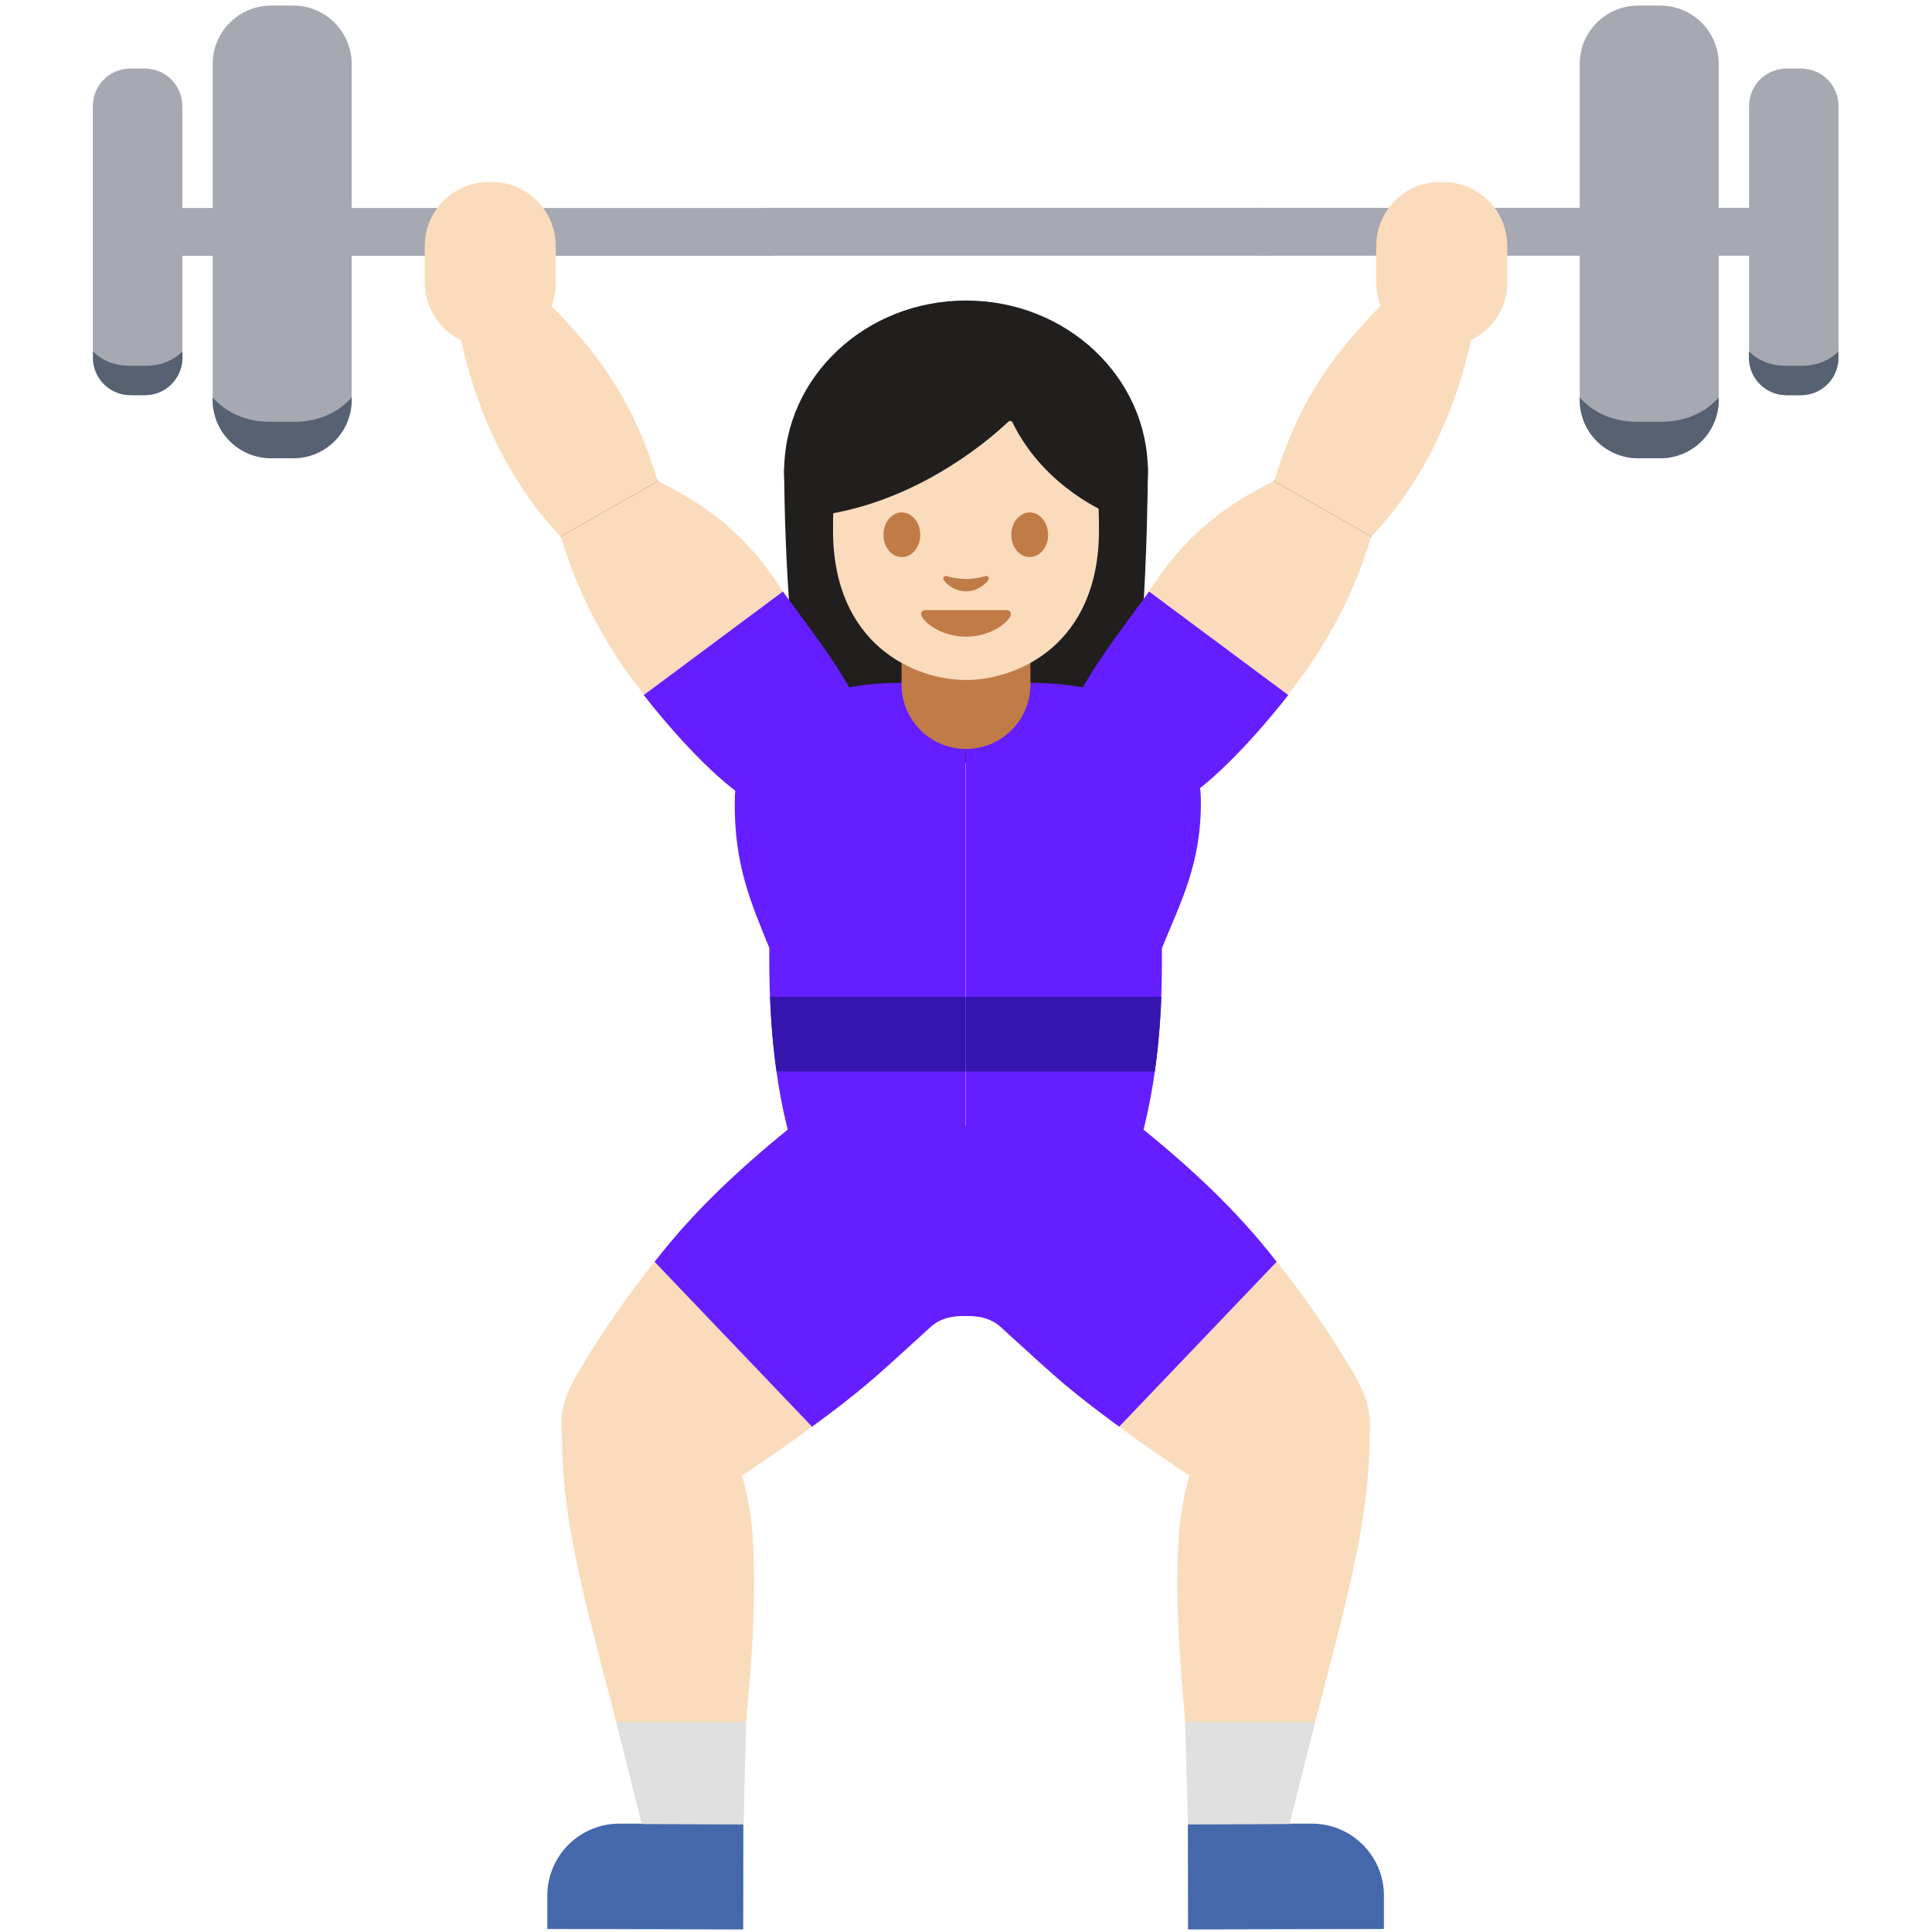
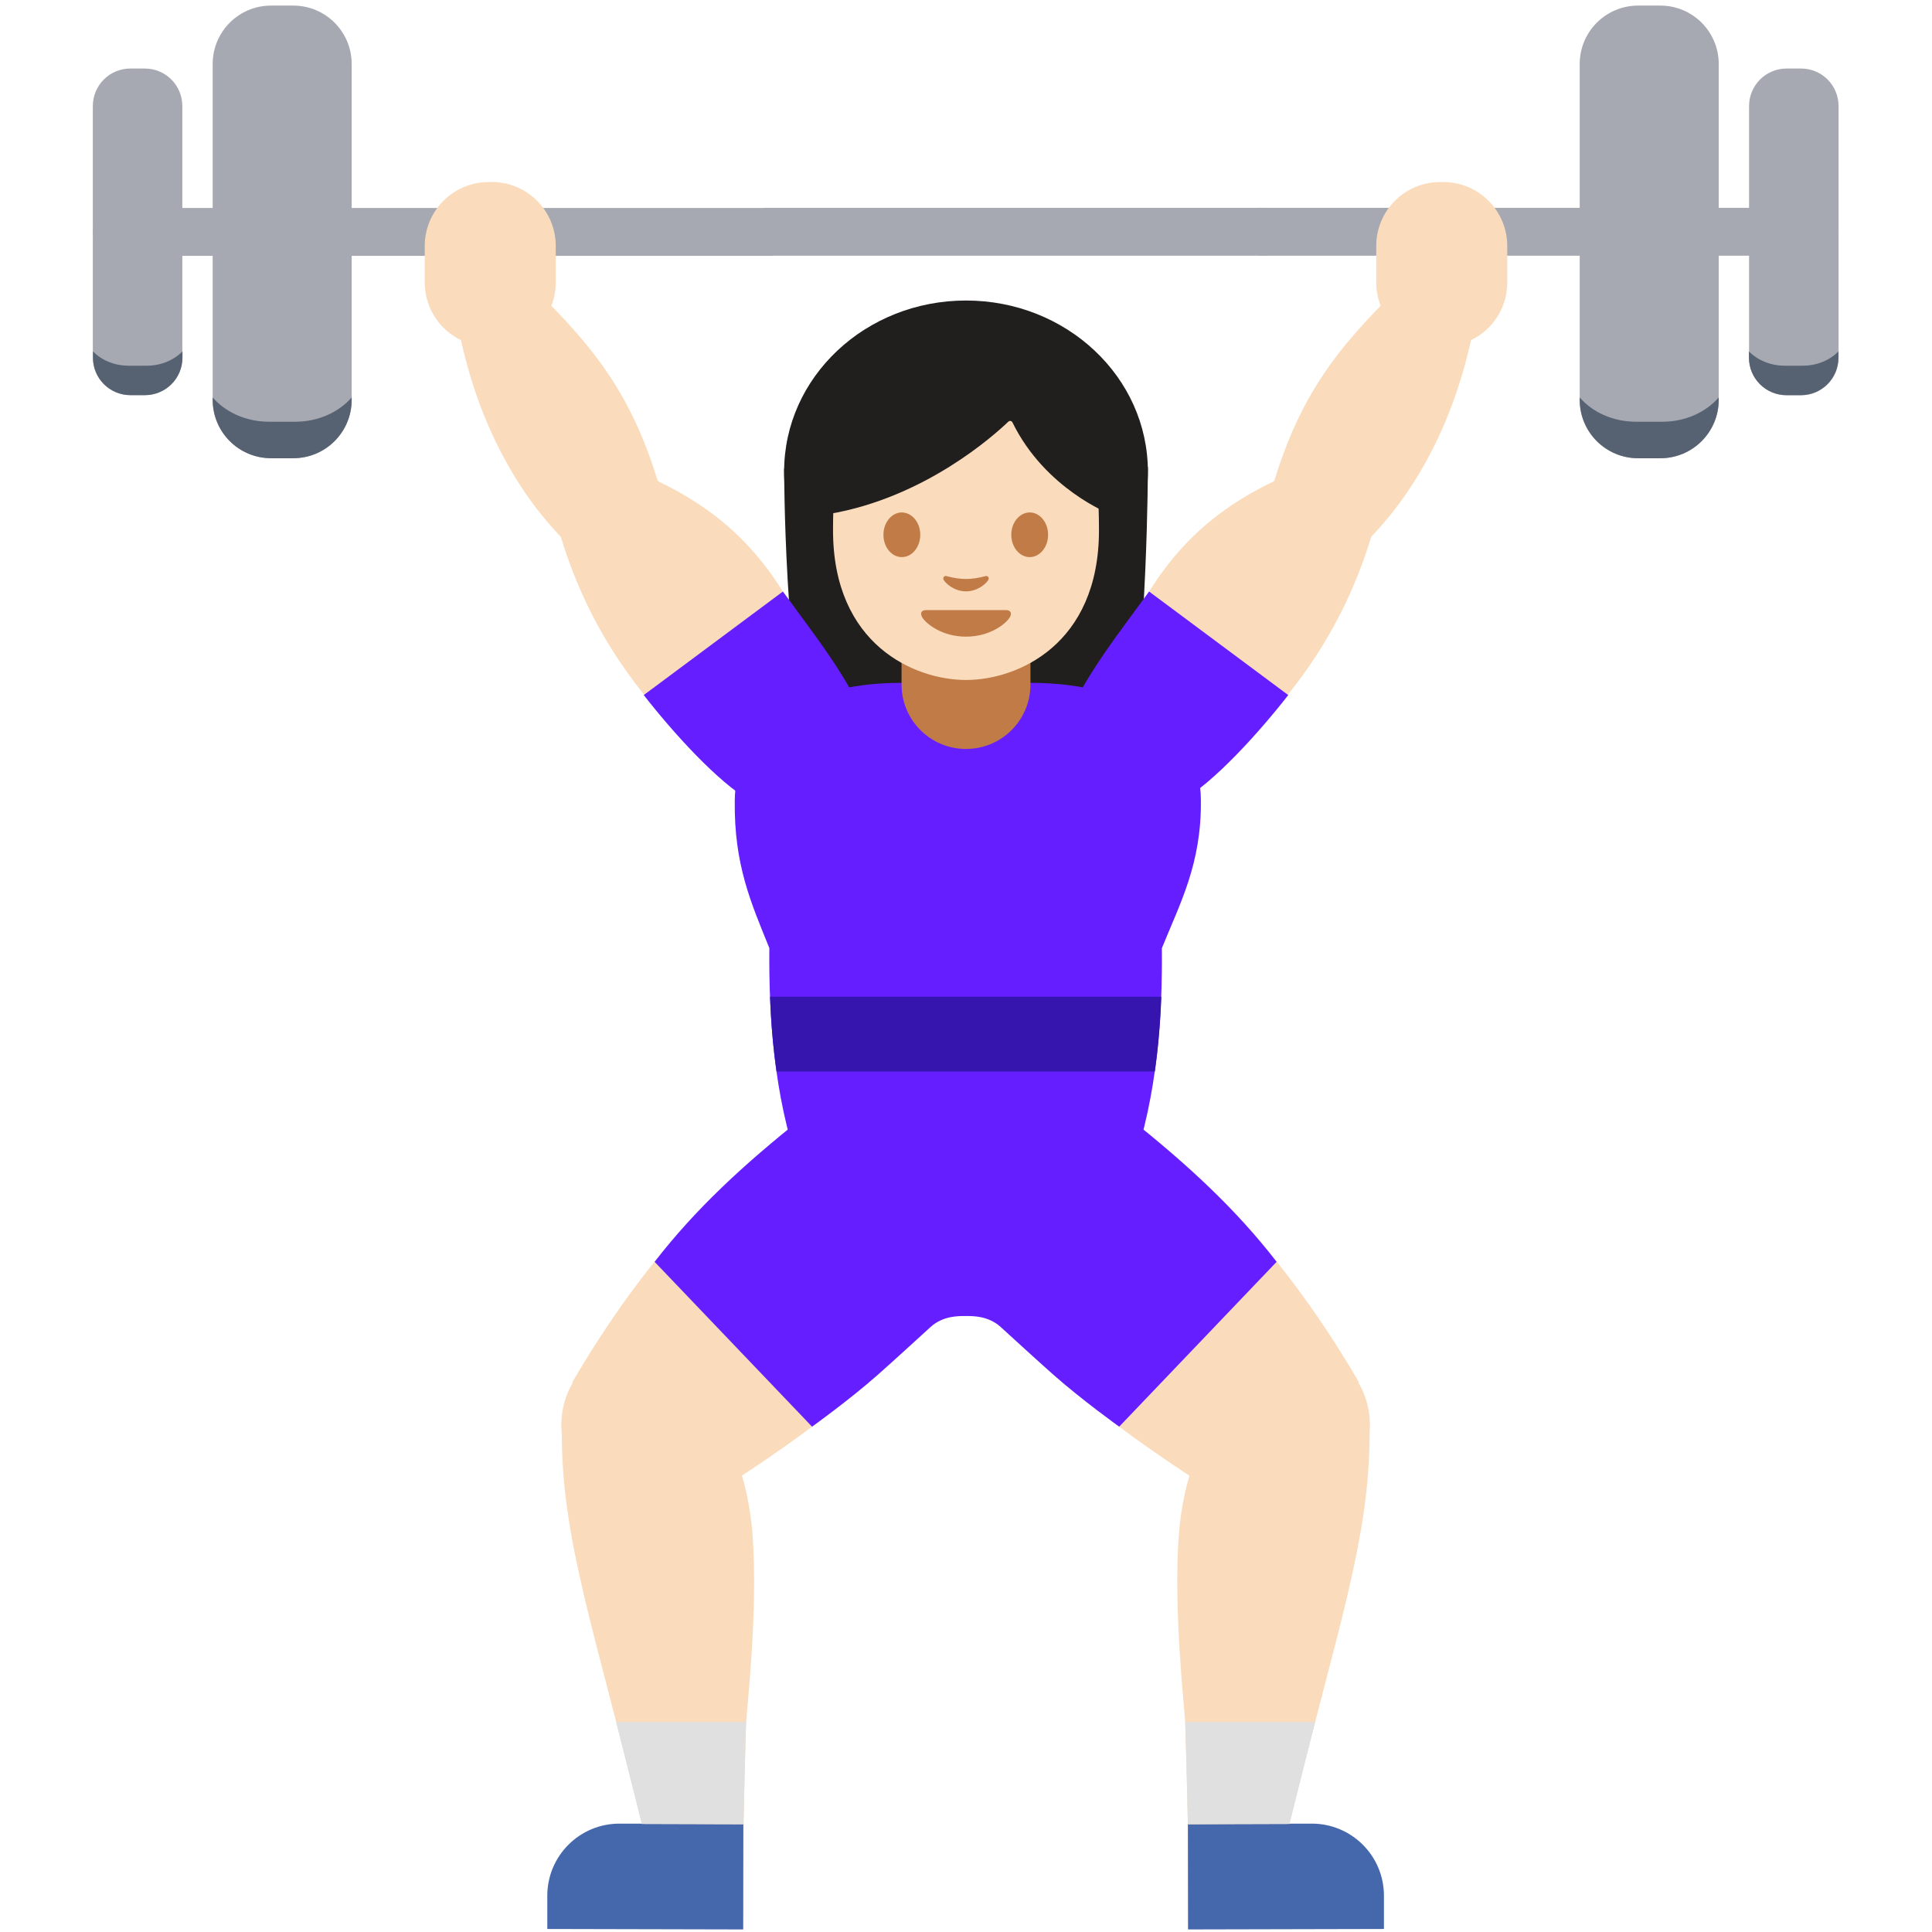
<svg xmlns="http://www.w3.org/2000/svg" version="1.1" id="Layer_3" x="0px" y="0px" viewBox="0 0 128 128" style="enable-background:new 0 0 128 128;" xml:space="preserve">
-   <g id="Layer_2">
- </g>
-   <g>
+   <defs id="defs143" />
+   <g id="Layer_2" />
+   <g id="g4">
    <path id="XMLID_743_" style="fill:#211E1E;" d="M53.82,50.59c-1.87-6.41-1.87-19.55-1.87-19.55l24.1-0.1c0,0,0,11.91-1.4,19.57   L53.82,50.59z" />
    <g id="XMLID_1400_">
      <ellipse id="XMLID_1401_" style="fill:#211E1E;" cx="64" cy="31.24" rx="12.05" ry="11.33" />
    </g>
  </g>
-   <g>
-     <g>
-       <g>
-         <path style="fill:#A6A9B2;" d="M7.74,13.77c-0.88,0-1.59,0.71-1.59,1.59c0,0.88,0.71,1.59,1.59,1.59h43.49v-3.17H7.74z" />
-         <path style="fill:#A6A9B2;" d="M120.22,13.77H83.37v3.17h36.85c0.88,0,1.59-0.71,1.59-1.59     C121.8,14.48,121.09,13.77,120.22,13.77z" />
-         <g>
-           <path style="fill:#A6A9B2;" d="M104.66,4.24c0-2.14,1.73-3.87,3.87-3.87H110c2.14,0,3.87,1.73,3.87,3.87v22.25      c0,2.14-1.73,3.87-3.87,3.87h-1.47c-2.14,0-3.87-1.73-3.87-3.87V4.24z" />
-           <path style="fill:#A6A9B2;" d="M115.88,7.03c0-1.38,1.11-2.49,2.49-2.49h0.95c1.38,0,2.49,1.11,2.49,2.49v16.67      c0,1.38-1.11,2.49-2.49,2.49h-0.95c-1.38,0-2.49-1.11-2.49-2.49V7.03z" />
+   <g id="g9">
+     <g id="g11">
+       <g id="g13">
+         <path style="fill:#A6A9B2;" d="M7.74,13.77c-0.88,0-1.59,0.71-1.59,1.59c0,0.88,0.71,1.59,1.59,1.59h43.49v-3.17H7.74z" id="path15" />
+         <path style="fill:#A6A9B2;" d="M120.22,13.77H83.37v3.17h36.85c0.88,0,1.59-0.71,1.59-1.59     C121.8,14.48,121.09,13.77,120.22,13.77z" id="path17" />
+         <g id="g19">
+           <path style="fill:#A6A9B2;" d="M104.66,4.24c0-2.14,1.73-3.87,3.87-3.87H110c2.14,0,3.87,1.73,3.87,3.87v22.25      c0,2.14-1.73,3.87-3.87,3.87h-1.47c-2.14,0-3.87-1.73-3.87-3.87V4.24z" id="path21" />
+           <path style="fill:#A6A9B2;" d="M115.88,7.03c0-1.38,1.11-2.49,2.49-2.49h0.95c1.38,0,2.49,1.11,2.49,2.49v16.67      c0,1.38-1.11,2.49-2.49,2.49h-0.95c-1.38,0-2.49-1.11-2.49-2.49V7.03z" id="path23" />
        </g>
-         <g>
-           <path style="fill:#A6A9B2;" d="M23.3,26.48c0,2.14-1.73,3.87-3.87,3.87h-1.47c-2.14,0-3.87-1.73-3.87-3.87V4.24      c0-2.14,1.73-3.87,3.87-3.87h1.47c2.14,0,3.87,1.73,3.87,3.87V26.48z" />
-           <path style="fill:#A6A9B2;" d="M12.08,23.69c0,1.38-1.11,2.49-2.49,2.49H8.64c-1.38,0-2.49-1.11-2.49-2.49V7.03      c0-1.38,1.11-2.49,2.49-2.49h0.95c1.38,0,2.49,1.11,2.49,2.49V23.69z" />
+         <g id="g25">
+           <path style="fill:#A6A9B2;" d="M23.3,26.48c0,2.14-1.73,3.87-3.87,3.87h-1.47c-2.14,0-3.87-1.73-3.87-3.87V4.24      c0-2.14,1.73-3.87,3.87-3.87h1.47c2.14,0,3.87,1.73,3.87,3.87V26.48z" id="path27" />
+           <path style="fill:#A6A9B2;" d="M12.08,23.69c0,1.38-1.11,2.49-2.49,2.49H8.64c-1.38,0-2.49-1.11-2.49-2.49V7.03      c0-1.38,1.11-2.49,2.49-2.49h0.95c1.38,0,2.49,1.11,2.49,2.49V23.69z" id="path29" />
        </g>
-         <rect x="50.57" y="13.77" style="fill:#A6A9B2;" width="33.45" height="3.17" />
+         <rect x="50.57" y="13.77" style="fill:#A6A9B2;" width="33.45" height="3.17" id="rect31" />
      </g>
-       <g>
-         <path style="fill:#566172;" d="M19.57,27.94h-1.75c-1.54,0-2.89-0.64-3.73-1.61v0.16c0,2.14,1.73,3.87,3.87,3.87h1.47     c2.14,0,3.87-1.73,3.87-3.87v-0.16C22.46,27.3,21.1,27.94,19.57,27.94z" />
-         <path style="fill:#566172;" d="M8.54,24.23c-0.97,0-1.82-0.37-2.38-0.95v0.41c0,1.38,1.11,2.49,2.49,2.49h0.95     c1.38,0,2.49-1.11,2.49-2.49v-0.41c-0.56,0.57-1.41,0.95-2.38,0.95H8.54z" />
+       <g id="g33">
+         <path style="fill:#566172;" d="M19.57,27.94h-1.75c-1.54,0-2.89-0.64-3.73-1.61v0.16c0,2.14,1.73,3.87,3.87,3.87h1.47     c2.14,0,3.87-1.73,3.87-3.87v-0.16C22.46,27.3,21.1,27.94,19.57,27.94z" id="path35" />
+         <path style="fill:#566172;" d="M8.54,24.23c-0.97,0-1.82-0.37-2.38-0.95v0.41c0,1.38,1.11,2.49,2.49,2.49h0.95     c1.38,0,2.49-1.11,2.49-2.49v-0.41c-0.56,0.57-1.41,0.95-2.38,0.95H8.54z" id="path37" />
      </g>
-       <g>
-         <path style="fill:#566172;" d="M108.39,27.94h1.75c1.54,0,2.89-0.64,3.73-1.61v0.16c0,2.14-1.73,3.87-3.87,3.87h-1.47     c-2.14,0-3.87-1.73-3.87-3.87v-0.16C105.49,27.3,106.85,27.94,108.39,27.94z" />
-         <path style="fill:#566172;" d="M119.42,24.23c0.97,0,1.82-0.37,2.38-0.95v0.41c0,1.38-1.11,2.49-2.49,2.49h-0.95     c-1.38,0-2.49-1.11-2.49-2.49v-0.41c0.56,0.57,1.41,0.95,2.38,0.95H119.42z" />
+       <g id="g39">
+         <path style="fill:#566172;" d="M108.39,27.94h1.75c1.54,0,2.89-0.64,3.73-1.61v0.16c0,2.14-1.73,3.87-3.87,3.87h-1.47     c-2.14,0-3.87-1.73-3.87-3.87v-0.16C105.49,27.3,106.85,27.94,108.39,27.94z" id="path41" />
+         <path style="fill:#566172;" d="M119.42,24.23c0.97,0,1.82-0.37,2.38-0.95v0.41c0,1.38-1.11,2.49-2.49,2.49h-0.95     c-1.38,0-2.49-1.11-2.49-2.49v-0.41c0.56,0.57,1.41,0.95,2.38,0.95H119.42z" id="path43" />
      </g>
    </g>
-     <g>
-       <g>
-         <path style="fill:#70534A;" d="M72.3,127.83" />
-         <g>
-           <path style="fill:#4568AD;" d="M49.24,127.83l-12.98-0.03l0-2.22c0.01-2.63,2.14-4.76,4.78-4.76l8.21,0.02L49.24,127.83z" />
-           <path style="fill:#FADCBC;" d="M45.67,99.96l-7.75-8.38c0,0,3.32-5.93,7.53-10.39c4.19-4.44,9.89-7.65,9.89-7.65l8.56,9.19      c0,0-3.33,6.13-7.57,9.77S45.67,99.96,45.67,99.96z" />
-           <circle style="fill:#FADCBC;" cx="42.75" cy="94.41" r="5.56" />
-           <path style="fill:#70534A;" d="M50.51,114.09" />
-           <path style="fill:#651EFF;" d="M63.41,73.99c-2.85-2.81-7.44-2.78-10.25,0.07l0,0c-3.92,3.11-7.12,6.08-9.79,9.54L53.8,94.52      c0,0,2.45-1.75,4.36-3.44c1.11-0.98,2.86-2.59,3.5-3.17c0.83-0.75,1.87-0.72,2.33-0.72l1.17-10.35      C64.82,75.78,64.24,74.8,63.41,73.99z" />
-           <path style="fill:#FADCBC;" d="M49.26,120.86l-6.73-0.02c-3.1-12.78-5.33-18.77-5.31-25.98l11.03,0.49c0,0,1.3,2.46,1.6,6.21      c0.4,5.08-0.39,11.78-0.41,12.53C49.3,117.98,49.26,120.86,49.26,120.86z" />
-           <polygon style="fill:#E0E0E0;" points="49.42,114.09 40.82,114.09 42.52,120.84 49.26,120.86     " />
+     <g id="g45">
+       <g id="g47">
+         <path style="fill:#70534A;" d="M72.3,127.83" id="path49" />
+         <g id="g51">
+           <path style="fill:#4568AD;" d="M49.24,127.83l-12.98-0.03l0-2.22c0.01-2.63,2.14-4.76,4.78-4.76l8.21,0.02L49.24,127.83z" id="path53" />
+           <path style="fill:#FADCBC;" d="M45.67,99.96l-7.75-8.38c0,0,3.32-5.93,7.53-10.39c4.19-4.44,9.89-7.65,9.89-7.65l8.56,9.19      c0,0-3.33,6.13-7.57,9.77S45.67,99.96,45.67,99.96z" id="path55" />
+           <circle style="fill:#FADCBC;" cx="42.75" cy="94.41" r="5.56" id="circle57" />
+           <path style="fill:#70534A;" d="M50.51,114.09" id="path59" />
+           <path style="fill:#651EFF;" d="M63.41,73.99c-2.85-2.81-7.44-2.78-10.25,0.07l0,0c-3.92,3.11-7.12,6.08-9.79,9.54L53.8,94.52      c0,0,2.45-1.75,4.36-3.44c1.11-0.98,2.86-2.59,3.5-3.17c0.83-0.75,1.87-0.72,2.33-0.72l1.17-10.35      C64.82,75.78,64.24,74.8,63.41,73.99z" id="path61" />
+           <path style="fill:#FADCBC;" d="M49.26,120.86l-6.73-0.02c-3.1-12.78-5.33-18.77-5.31-25.98l11.03,0.49c0,0,1.3,2.46,1.6,6.21      c0.4,5.08-0.39,11.78-0.41,12.53C49.3,117.98,49.26,120.86,49.26,120.86z" id="path63" />
+           <polygon style="fill:#E0E0E0;" points="49.42,114.09 40.82,114.09 42.52,120.84 49.26,120.86     " id="polygon65" />
        </g>
-         <g>
-           <path style="fill:#4568AD;" d="M78.71,127.83l12.98-0.03l0-2.22c-0.01-2.63-2.14-4.76-4.78-4.76l-8.21,0.02L78.71,127.83z" />
-           <path style="fill:#FADCBC;" d="M82.28,99.96l7.75-8.38c0,0-3.32-5.93-7.53-10.39c-4.19-4.44-9.89-7.65-9.89-7.65l-8.56,9.19      c0,0,3.33,6.13,7.57,9.77S82.28,99.96,82.28,99.96z" />
-           <circle style="fill:#FADCBC;" cx="85.2" cy="94.41" r="5.56" />
-           <path style="fill:#70534A;" d="M77.44,114.09" />
-           <path style="fill:#651EFF;" d="M64.54,73.99c2.85-2.81,7.44-2.78,10.25,0.07l0,0c3.92,3.11,7.12,6.08,9.79,9.54L74.15,94.52      c0,0-2.45-1.75-4.36-3.44c-1.11-0.98-2.86-2.59-3.5-3.17c-0.83-0.75-1.87-0.72-2.33-0.72l-1.17-10.35      C63.14,75.78,63.72,74.8,64.54,73.99z" />
-           <path style="fill:#FADCBC;" d="M78.7,120.86l6.73-0.02c3.1-12.78,5.33-18.77,5.31-25.98l-11.03,0.49c0,0-1.3,2.46-1.6,6.21      c-0.4,5.08,0.39,11.78,0.41,12.53C78.66,117.98,78.7,120.86,78.7,120.86z" />
-           <polygon style="fill:#E0E0E0;" points="78.53,114.09 87.13,114.09 85.43,120.84 78.7,120.86     " />
+         <g id="g67">
+           <path style="fill:#4568AD;" d="M78.71,127.83l12.98-0.03l0-2.22c-0.01-2.63-2.14-4.76-4.78-4.76l-8.21,0.02L78.71,127.83z" id="path69" />
+           <path style="fill:#FADCBC;" d="M82.28,99.96l7.75-8.38c0,0-3.32-5.93-7.53-10.39c-4.19-4.44-9.89-7.65-9.89-7.65l-8.56,9.19      c0,0,3.33,6.13,7.57,9.77S82.28,99.96,82.28,99.96z" id="path71" />
+           <circle style="fill:#FADCBC;" cx="85.2" cy="94.41" r="5.56" id="circle73" />
+           <path style="fill:#70534A;" d="M77.44,114.09" id="path75" />
+           <path style="fill:#651EFF;" d="M64.54,73.99c2.85-2.81,7.44-2.78,10.25,0.07l0,0c3.92,3.11,7.12,6.08,9.79,9.54L74.15,94.52      c0,0-2.45-1.75-4.36-3.44c-1.11-0.98-2.86-2.59-3.5-3.17c-0.83-0.75-1.87-0.72-2.33-0.72l-1.17-10.35      C63.14,75.78,63.72,74.8,64.54,73.99z" id="path77" />
+           <path style="fill:#FADCBC;" d="M78.7,120.86l6.73-0.02c3.1-12.78,5.33-18.77,5.31-25.98l-11.03,0.49c0,0-1.3,2.46-1.6,6.21      c-0.4,5.08,0.39,11.78,0.41,12.53C78.66,117.98,78.7,120.86,78.7,120.86z" id="path79" />
+           <polygon style="fill:#E0E0E0;" points="78.53,114.09 87.13,114.09 85.43,120.84 78.7,120.86     " id="polygon81" />
        </g>
      </g>
-       <g>
-         <g>
-           <path style="fill:#651EFF;" d="M59.64,45.24c-7.01,0-10.96,3.47-10.96,7.83c-0.05,4.23,1.08,6.75,2.29,9.74      c-0.04,4.38,0.27,9.7,1.99,14.61h11.01V45.24H59.64z" />
-           <path style="fill:#3615AF;" d="M51.02,66.04c0.06,1.69,0.2,3.34,0.43,4.95h12.53v-4.95H51.02z" />
+       <g id="g83">
+         <g id="g85">
+           <path style="fill:#651EFF;" d="M 59.641 45.24 C 52.631 45.24 48.68 48.71 48.68 53.07 C 48.63 57.3 49.761 59.821 50.971 62.811 C 50.931 67.191 51.241 72.51 52.961 77.42 L 63.965 77.42 L 63.965 77.43 L 74.986 77.43 C 76.708 72.52 77.017 67.2 76.977 62.82 C 78.188 59.82 79.611 57.23 79.561 53 C 79.561 48.63 75.326 45.24 68.309 45.24 L 63.971 45.24 L 63.965 45.24 L 59.641 45.24 z " id="path87" />
+           <path style="fill:#3615AF;" d="M 51.02 66.039 C 51.08 67.729 51.219 69.38 51.449 70.99 L 63.971 70.99 L 63.98 70.99 L 76.51 70.99 C 76.74 69.38 76.879 67.729 76.939 66.039 L 63.98 66.039 L 63.971 66.039 L 51.02 66.039 z " id="path89" />
        </g>
-         <g>
-           <path style="fill:#651EFF;" d="M68.32,45.24c7.01,0,11.24,3.39,11.24,7.76c0.05,4.23-1.37,6.82-2.58,9.82      c0.04,4.38-0.27,9.7-1.99,14.61H63.98V45.24H68.32z" />
-           <path style="fill:#3615AF;" d="M76.94,66.04c-0.06,1.69-0.2,3.34-0.43,4.95H63.99v-4.95H76.94z" />
-         </g>
+         <g id="g91" />
      </g>
-       <g>
-         <g>
-           <g>
-             <ellipse transform="matrix(0.8637 -0.504 0.504 0.8637 -11.4354 24.8866)" style="fill:#70534A;" cx="40.3" cy="33.59" rx="3.71" ry="3.71" />
-             <path id="XMLID_2_" style="fill:#FADCBC;" d="M35.54,19.27l-5.16,2.5c1.06,5.38,3.34,10.2,6.76,13.78l6.44-3.67       C41.86,26.22,39.41,23.06,35.54,19.27z" />
-             <path style="fill:#FADCBC;" d="M37.15,35.55l6.44-3.67c6.21,2.96,9.35,7.54,11.97,15.84l-6.55,4.5       C43.38,47.74,39.28,42.58,37.15,35.55z" />
-             <path style="fill:#FADCBC;" d="M32.38,12.06l0.21,0c2.34,0,4.23,1.9,4.23,4.24l0,2.42c0,2.34-1.9,4.23-4.24,4.23l-0.21,0       c-2.34,0-4.23-1.9-4.23-4.24l0-2.42C28.15,13.95,30.04,12.06,32.38,12.06z" />
-             <path style="fill:#70534A;" d="M48.84,51.59c-1.02-1.94-0.27-4.34,1.67-5.36c2.99-1.57,4.51,0.05,5.36,1.67       c1.02,1.94,0.27,4.34-1.67,5.36C52.26,54.28,49.86,53.54,48.84,51.59z" />
-             <path style="fill:#651EFF;" d="M55.16,53.13c2.14-1.57,2.99-4.08,1.8-6.33l0,0c-1.56-2.96-2.92-4.62-5.09-7.61l-9.22,6.86       c1.92,2.46,4.91,5.78,7.1,7.03C51.72,54.41,53.02,54.7,55.16,53.13z" />
+       <g id="g97">
+         <g id="g99">
+           <g id="g101">
+             <path style="fill:#FADCBC;" d="M 35.539 19.27 L 30.381 21.77 C 31.441 27.15 33.721 31.971 37.141 35.551 L 43.58 31.881 C 41.86 26.221 39.409 23.06 35.539 19.27 z M 43.59 31.881 L 37.15 35.551 C 39.28 42.581 43.38 47.741 49.01 52.221 L 55.561 47.721 C 52.941 39.421 49.8 34.841 43.59 31.881 z " id="XMLID_2_" />
+             <ellipse transform="matrix(0.8637 -0.504 0.504 0.8637 -11.4354 24.8866)" style="fill:#fadcbc;fill-opacity:1" cx="40.3" cy="33.59" rx="3.71" ry="3.71" id="ellipse103" />
+             <path style="fill:#FADCBC;" d="M32.38,12.06l0.21,0c2.34,0,4.23,1.9,4.23,4.24l0,2.42c0,2.34-1.9,4.23-4.24,4.23l-0.21,0       c-2.34,0-4.23-1.9-4.23-4.24l0-2.42C28.15,13.95,30.04,12.06,32.38,12.06z" id="path108" />
+             <path style="fill:#70534A;" d="M48.84,51.59c-1.02-1.94-0.27-4.34,1.67-5.36c2.99-1.57,4.51,0.05,5.36,1.67       c1.02,1.94,0.27,4.34-1.67,5.36C52.26,54.28,49.86,53.54,48.84,51.59z" id="path110" />
+             <path style="fill:#651EFF;" d="M55.16,53.13c2.14-1.57,2.99-4.08,1.8-6.33l0,0c-1.56-2.96-2.92-4.62-5.09-7.61l-9.22,6.86       c1.92,2.46,4.91,5.78,7.1,7.03C51.72,54.41,53.02,54.7,55.16,53.13z" id="path112" />
          </g>
        </g>
-         <g>
-           <g>
-             <ellipse transform="matrix(0.504 -0.8637 0.8637 0.504 14.4927 92.4096)" style="fill:#70534A;" cx="87.7" cy="33.59" rx="3.71" ry="3.71" />
-             <path id="XMLID_26_" style="fill:#FADCBC;" d="M92.46,19.27l5.16,2.5c-1.06,5.38-3.34,10.2-6.76,13.78l-6.44-3.67       C86.14,26.22,88.59,23.06,92.46,19.27z" />
-             <path style="fill:#FADCBC;" d="M90.85,35.55l-6.44-3.67c-6.21,2.96-9.35,7.54-11.97,15.84l6.55,4.5       C84.62,47.74,88.72,42.58,90.85,35.55z" />
-             <path style="fill:#FADCBC;" d="M95.62,12.06l-0.21,0c-2.34,0-4.23,1.9-4.23,4.24l0,2.42c0,2.34,1.9,4.23,4.24,4.23l0.21,0       c2.34,0,4.23-1.9,4.23-4.24l0-2.42C99.85,13.95,97.96,12.06,95.62,12.06z" />
-             <path style="fill:#70534A;" d="M79.16,51.59c1.02-1.94,0.27-4.34-1.67-5.36c-2.99-1.57-4.51,0.05-5.36,1.67       c-1.02,1.94-0.27,4.34,1.67,5.36C75.74,54.28,78.14,53.54,79.16,51.59z" />
-             <path style="fill:#651EFF;" d="M72.84,53.13c-2.14-1.57-2.99-4.08-1.8-6.33l0,0c1.56-2.96,2.92-4.62,5.09-7.61l9.22,6.86       c-1.92,2.46-4.91,5.78-7.1,7.03C76.28,54.41,74.98,54.7,72.84,53.13z" />
+         <g id="g114">
+           <g id="g116">
+             <path style="fill:#FADCBC;" d="M 92.461 19.27 C 88.591 23.06 86.14 26.221 84.42 31.881 L 90.859 35.551 C 94.279 31.971 96.559 27.15 97.619 21.77 L 92.461 19.27 z M 84.41 31.881 C 78.2 34.841 75.059 39.421 72.439 47.721 L 78.99 52.221 C 84.62 47.741 88.72 42.581 90.85 35.551 L 84.41 31.881 z " id="XMLID_26_" />
+             <ellipse transform="matrix(0.504 -0.8637 0.8637 0.504 14.4927 92.4096)" style="fill:#fadcbc;fill-opacity:1" cx="87.7" cy="33.59" rx="3.71" ry="3.71" id="ellipse118" />
+             <path style="fill:#FADCBC;" d="M95.62,12.06l-0.21,0c-2.34,0-4.23,1.9-4.23,4.24l0,2.42c0,2.34,1.9,4.23,4.24,4.23l0.21,0       c2.34,0,4.23-1.9,4.23-4.24l0-2.42C99.85,13.95,97.96,12.06,95.62,12.06z" id="path123" />
+             <path style="fill:#70534A;" d="M79.16,51.59c1.02-1.94,0.27-4.34-1.67-5.36c-2.99-1.57-4.51,0.05-5.36,1.67       c-1.02,1.94-0.27,4.34,1.67,5.36C75.74,54.28,78.14,53.54,79.16,51.59z" id="path125" />
+             <path style="fill:#651EFF;" d="M72.84,53.13c-2.14-1.57-2.99-4.08-1.8-6.33l0,0c1.56-2.96,2.92-4.62,5.09-7.61l9.22,6.86       c-1.92,2.46-4.91,5.78-7.1,7.03C76.28,54.41,74.98,54.7,72.84,53.13z" id="path127" />
          </g>
        </g>
      </g>
    </g>
  </g>
-   <g>
+   <g id="g129">
    <path id="XMLID_63_" style="fill:#C17B47;" d="M64,49.62L64,49.62c-2.36,0-4.27-1.91-4.27-4.27V41.7h8.54v3.65   C68.27,47.71,66.36,49.62,64,49.62z" />
  </g>
-   <g>
+   <g id="g132">
    <path id="XMLID_1399_" style="fill:#FADCBC;" d="M64,22.11c-6.98,0-8.81,5.41-8.81,13.02c0,7.6,5.42,9.92,8.81,9.92   c3.39,0,8.81-2.32,8.81-9.92C72.81,27.52,70.98,22.11,64,22.11z" />
    <path id="XMLID_1398_" style="fill:#C17B47;" d="M60.97,35.43c0,0.82-0.55,1.48-1.22,1.48c-0.68,0-1.22-0.66-1.22-1.48   c0-0.82,0.55-1.48,1.22-1.48C60.43,33.96,60.97,34.62,60.97,35.43" />
    <path id="XMLID_1397_" style="fill:#C17B47;" d="M67,35.43c0,0.82,0.55,1.48,1.22,1.48c0.67,0,1.22-0.66,1.22-1.48   c0-0.82-0.55-1.48-1.22-1.48C67.54,33.96,67,34.62,67,35.43" />
    <path id="XMLID_1396_" style="fill:#C17B47;" d="M66.65,40.42c-0.37,0-2.65,0-2.65,0s-2.28,0-2.65,0c-0.3,0-0.43,0.2-0.23,0.51   c0.28,0.43,1.32,1.25,2.88,1.25s2.6-0.82,2.88-1.25C67.08,40.63,66.95,40.42,66.65,40.42z" />
    <path id="XMLID_1395_" style="fill:#C17B47;" d="M65.28,38.17c-0.45,0.13-0.92,0.19-1.28,0.19c-0.36,0-0.83-0.06-1.28-0.19   c-0.19-0.05-0.27,0.13-0.2,0.25c0.14,0.25,0.72,0.76,1.48,0.76c0.76,0,1.34-0.51,1.48-0.76C65.55,38.3,65.47,38.12,65.28,38.17z" />
    <g id="XMLID_1393_">
      <path id="XMLID_1394_" style="fill:#211E1E;" d="M66.8,27.94c-0.93,0.89-5.52,5.03-11.86,6.11v-8.49c0,0,2.73-5.43,9.3-5.43    s9.3,5.56,9.3,5.56v8.36c0,0-4.3-1.65-6.46-6.06C67.03,27.88,66.89,27.85,66.8,27.94z" />
    </g>
  </g>
</svg>
